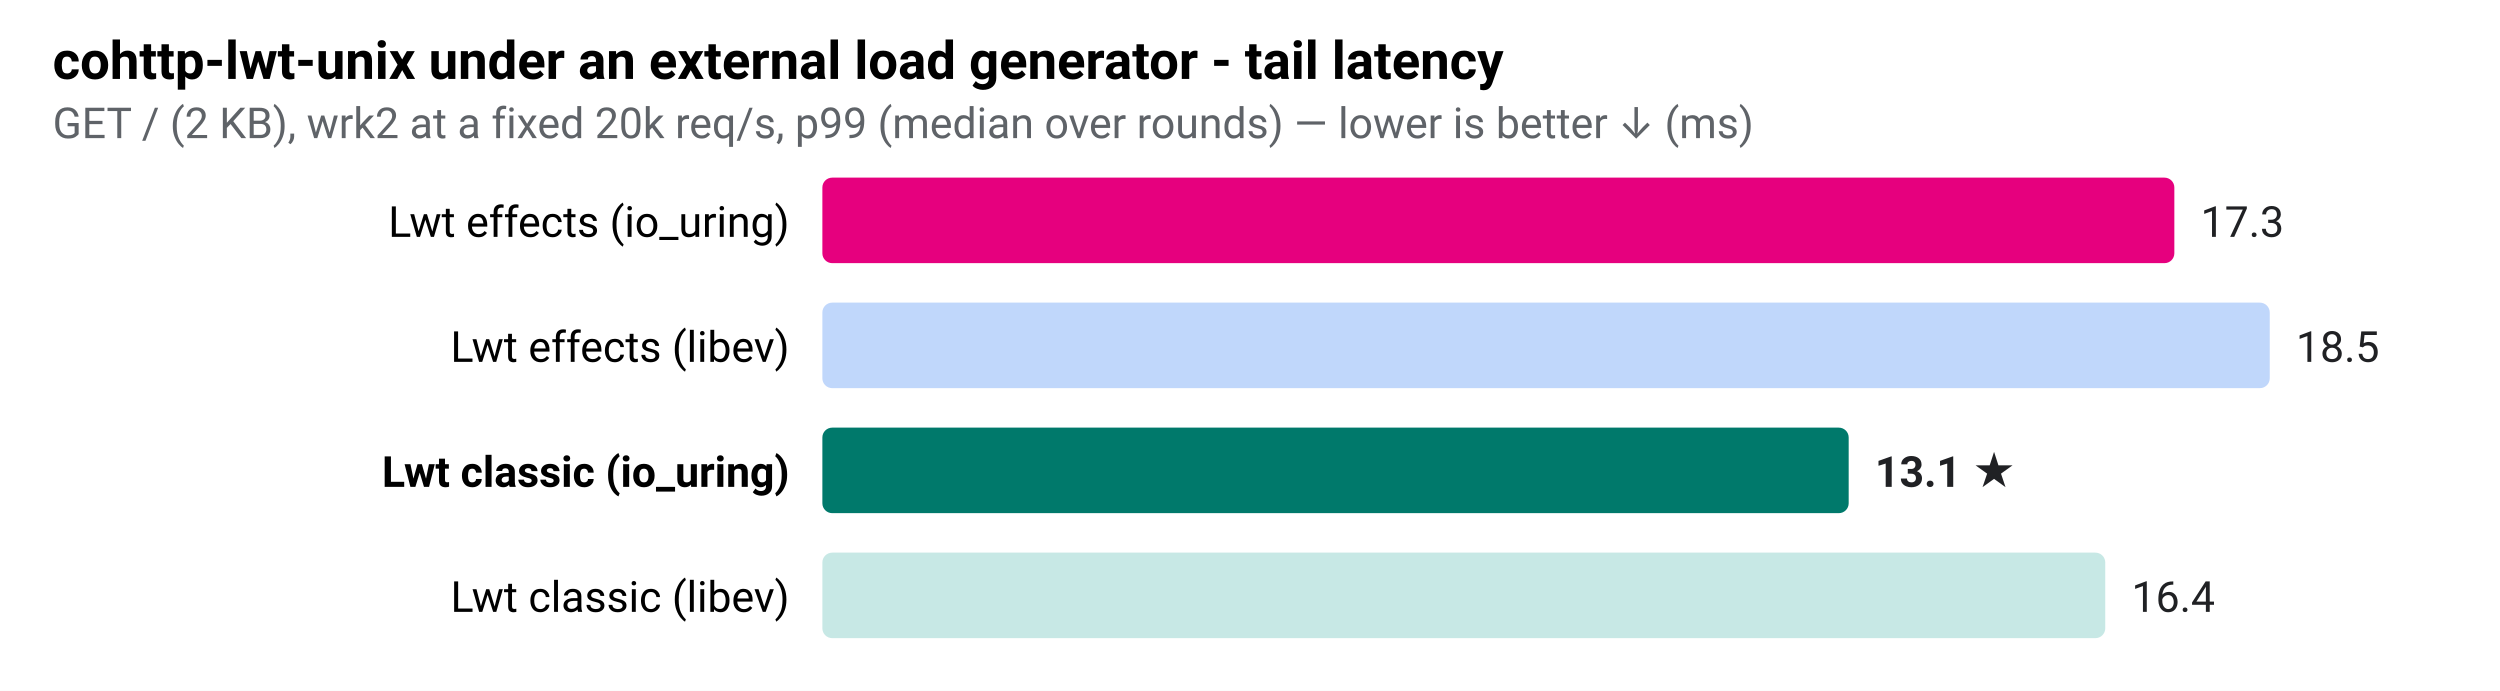
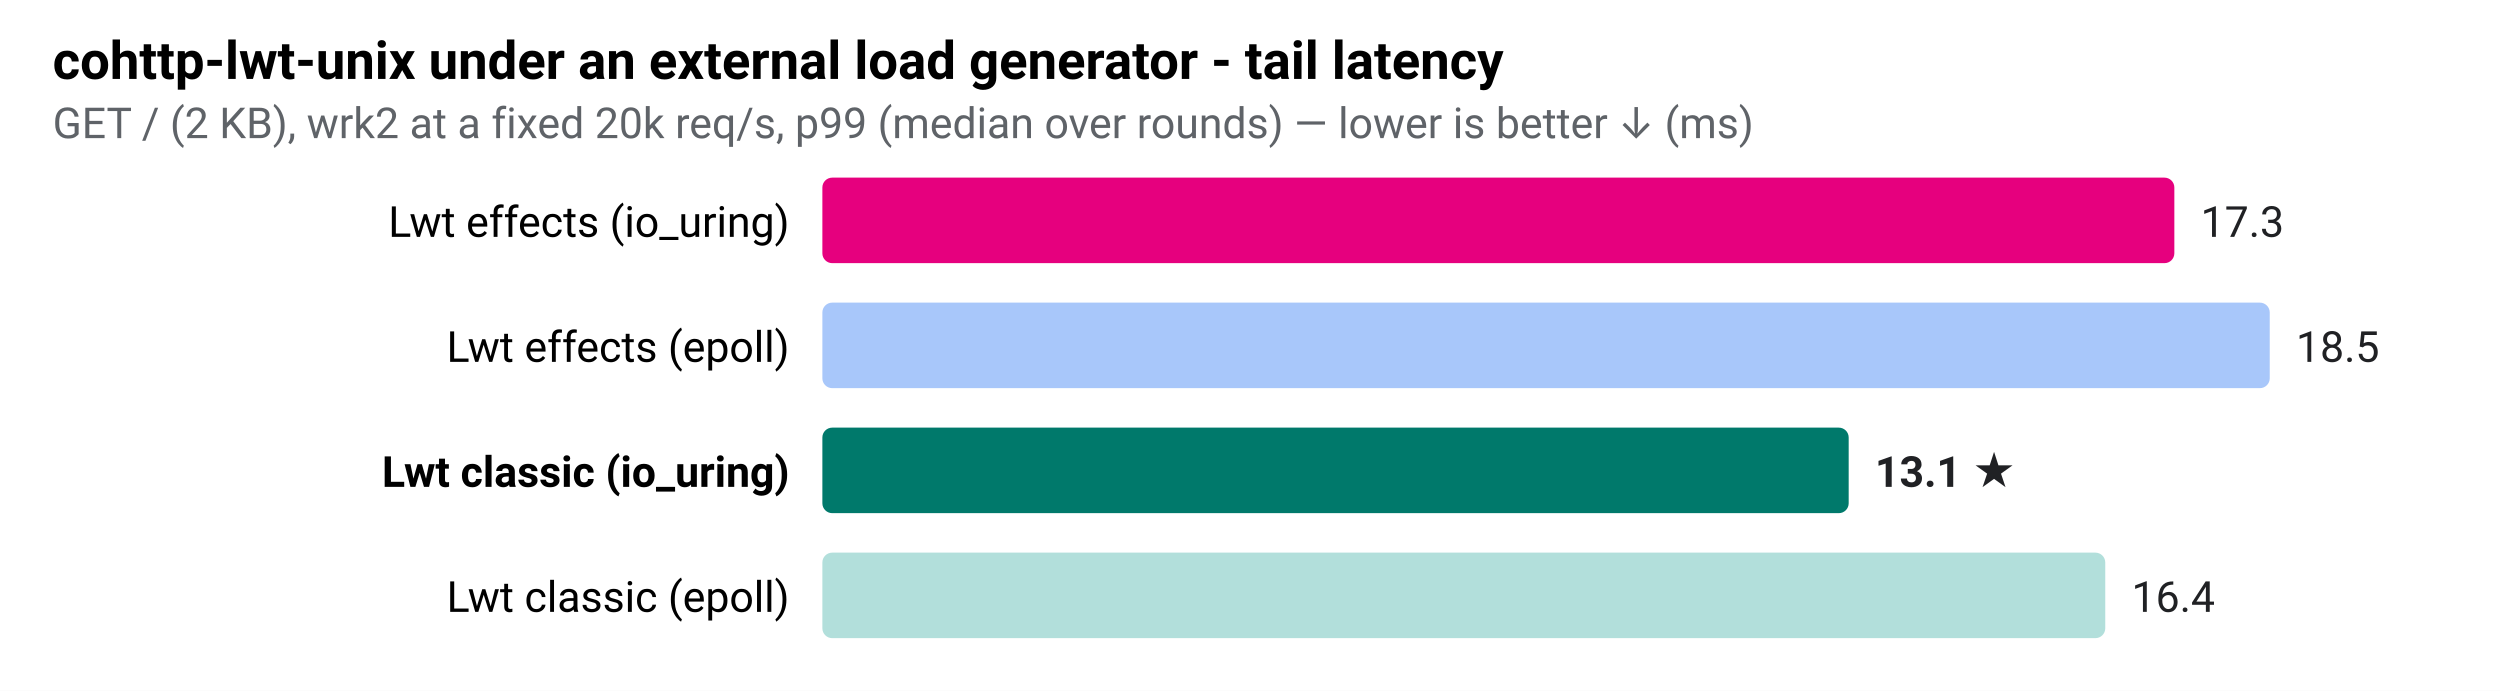
<svg xmlns="http://www.w3.org/2000/svg" width="760" height="210" font-family="-apple-system,Segoe UI,Roboto,sans-serif" font-size="13">
  <rect width="760" height="210" fill="white" />
  <text x="16" y="24" font-size="16" font-weight="700">cohttp-lwt-unix under an external load generator - tail latency</text>
  <text x="16" y="42" fill="#5f6368">GET / (2 KB), wrk2 at a fixed 20k req/s, p99 (median over rounds) — lower is better ↓ (ms)</text>
  <text x="240" y="72" text-anchor="end">Lwt effects (io_uring)</text>
  <rect x="250" y="54" width="411" height="26" rx="3" fill="#e6007e" />
  <text x="669" y="72" fill="#202124">17.3</text>
-   <text x="240" y="110" text-anchor="end">Lwt effects (libev)</text>
-   <rect x="250" y="92" width="440" height="26" rx="3" fill="#a8c7fa" opacity="0.72" />
+   <text x="240" y="110" text-anchor="end">Lwt effects (epoll)</text>
+   <rect x="250" y="92" width="440" height="26" rx="3" fill="#a8c7fa" />
  <text x="698" y="110" fill="#202124">18.5</text>
  <text x="240" y="148" text-anchor="end" font-weight="700">Lwt classic (io_uring)</text>
  <rect x="250" y="130" width="312" height="26" rx="3" fill="#00796b" />
  <text x="570" y="148" fill="#202124" font-weight="700">13.1 ★</text>
-   <text x="240" y="186" text-anchor="end">Lwt classic (libev)</text>
-   <rect x="250" y="168" width="390" height="26" rx="3" fill="#b2dfdb" opacity="0.72" />
+   <text x="240" y="186" text-anchor="end">Lwt classic (epoll)</text>
+   <rect x="250" y="168" width="390" height="26" rx="3" fill="#b2dfdb" />
  <text x="648" y="186" fill="#202124">16.4</text>
</svg>
